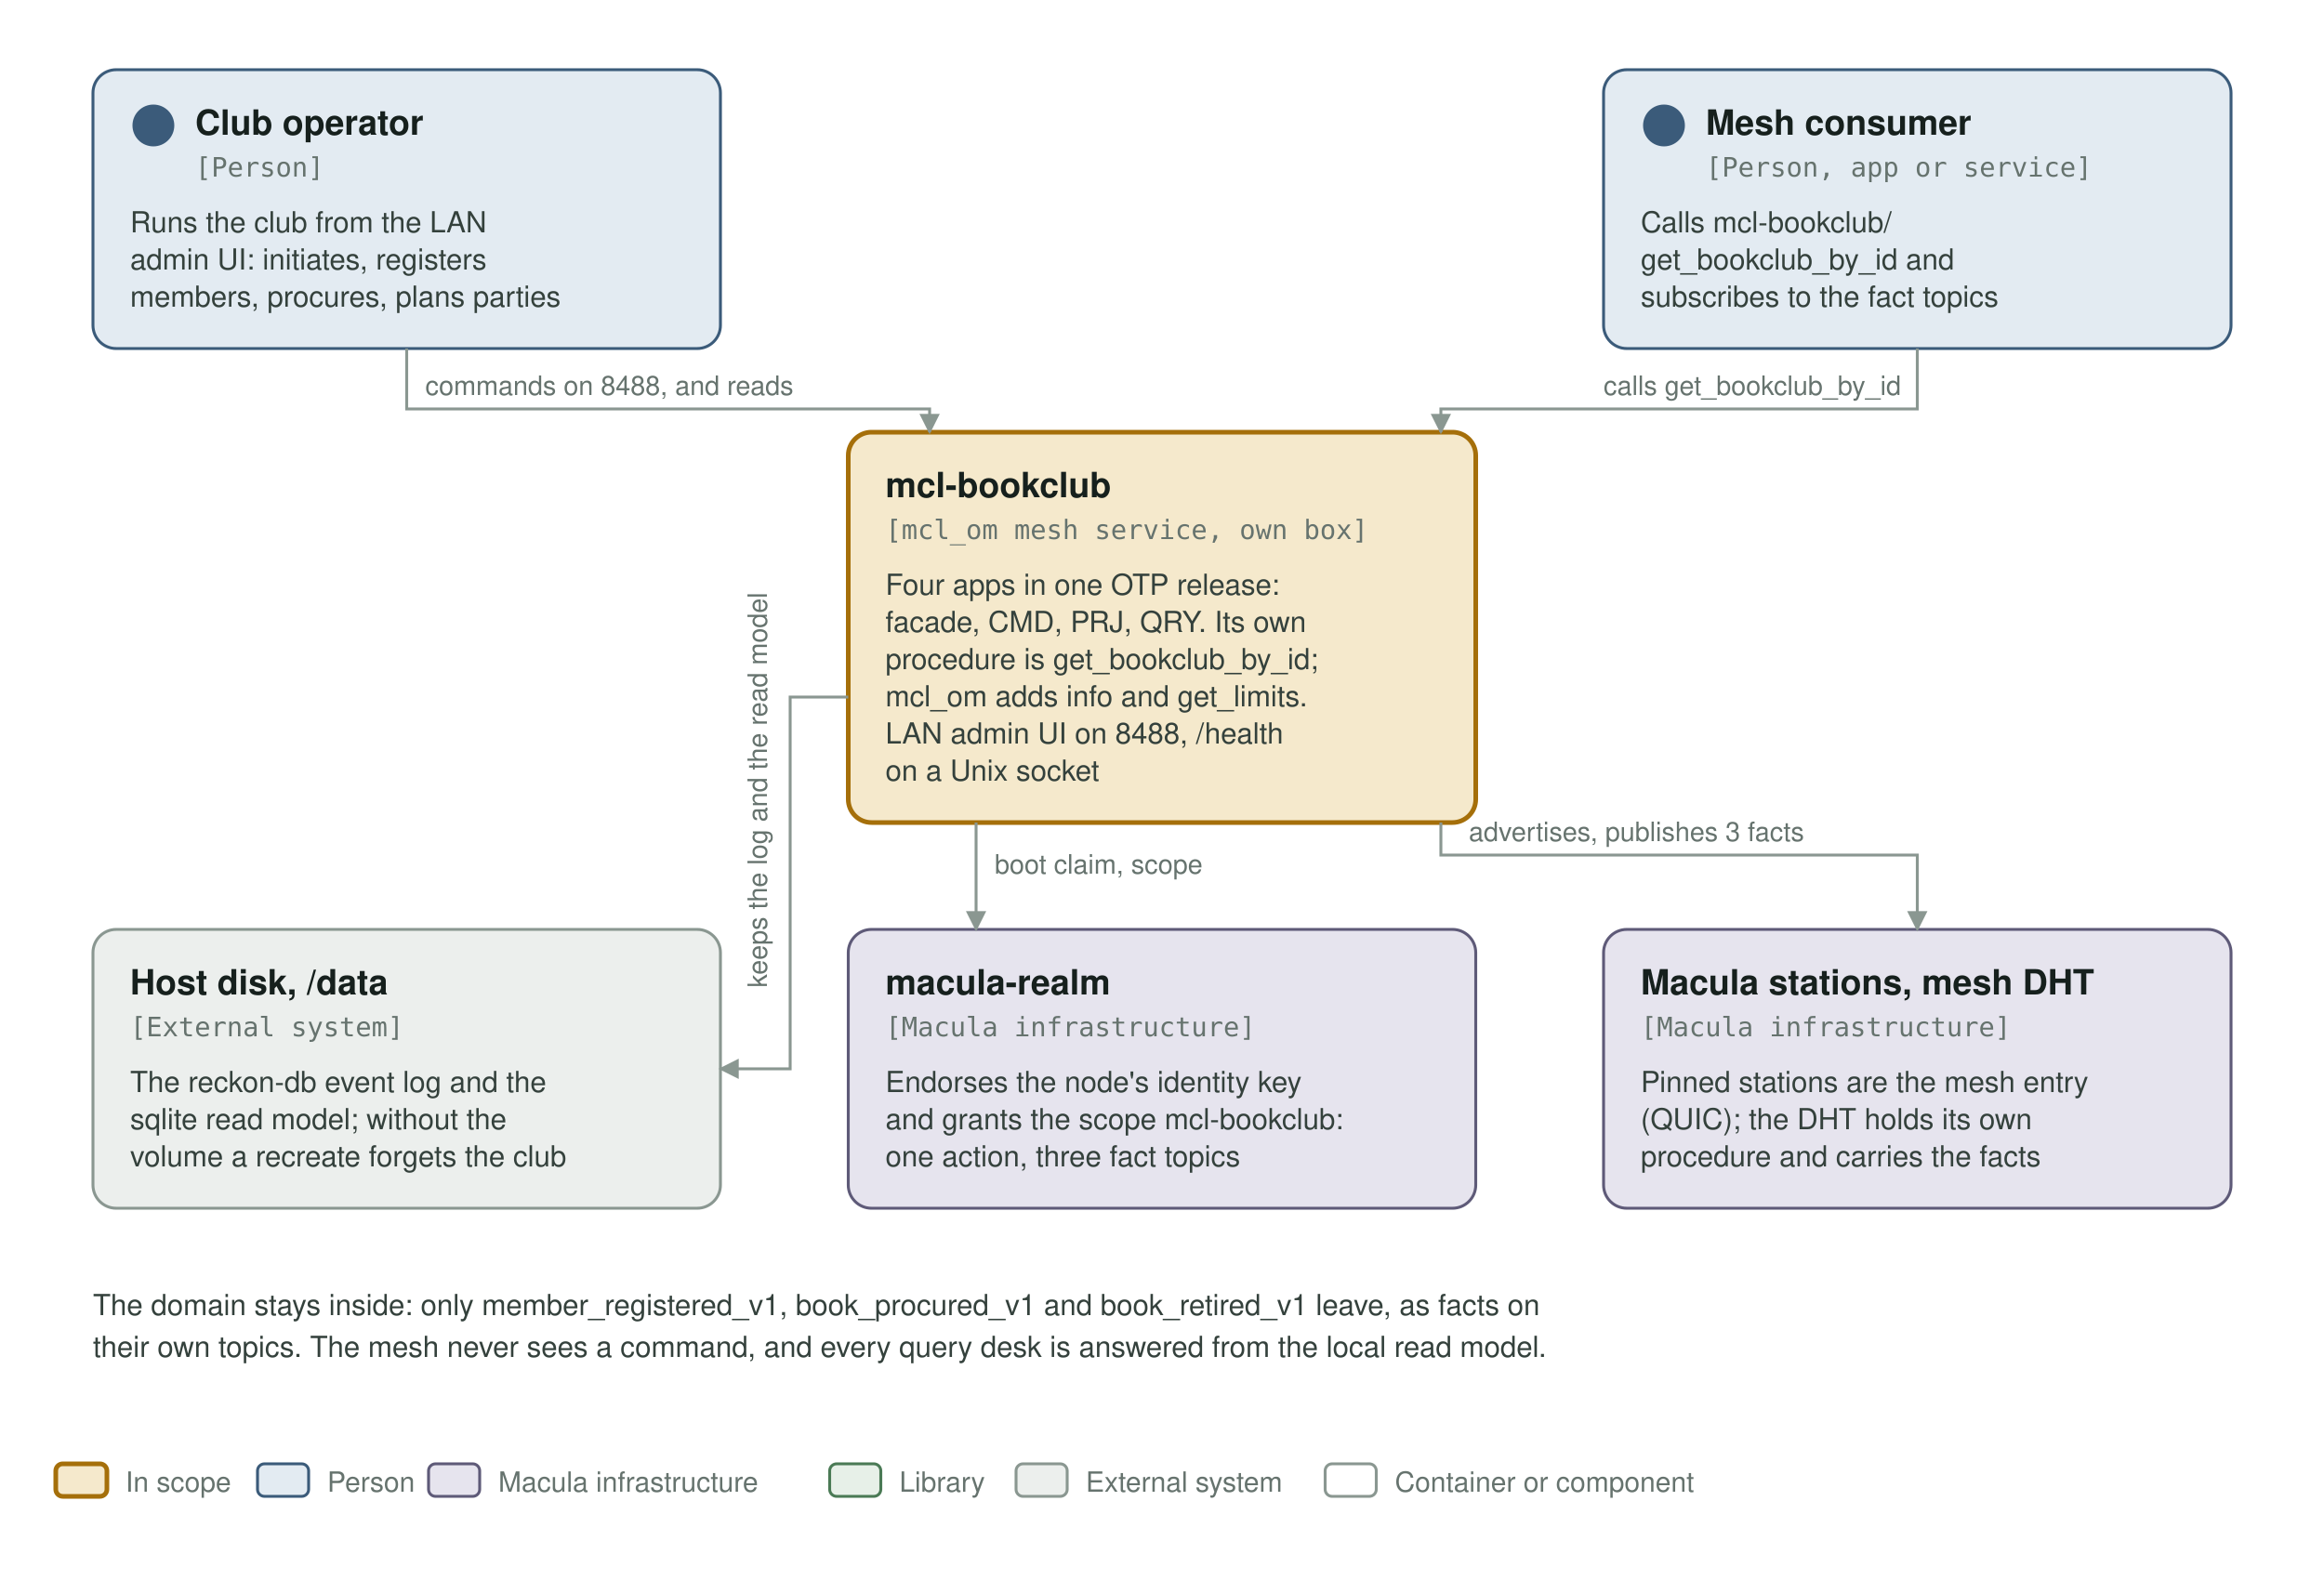
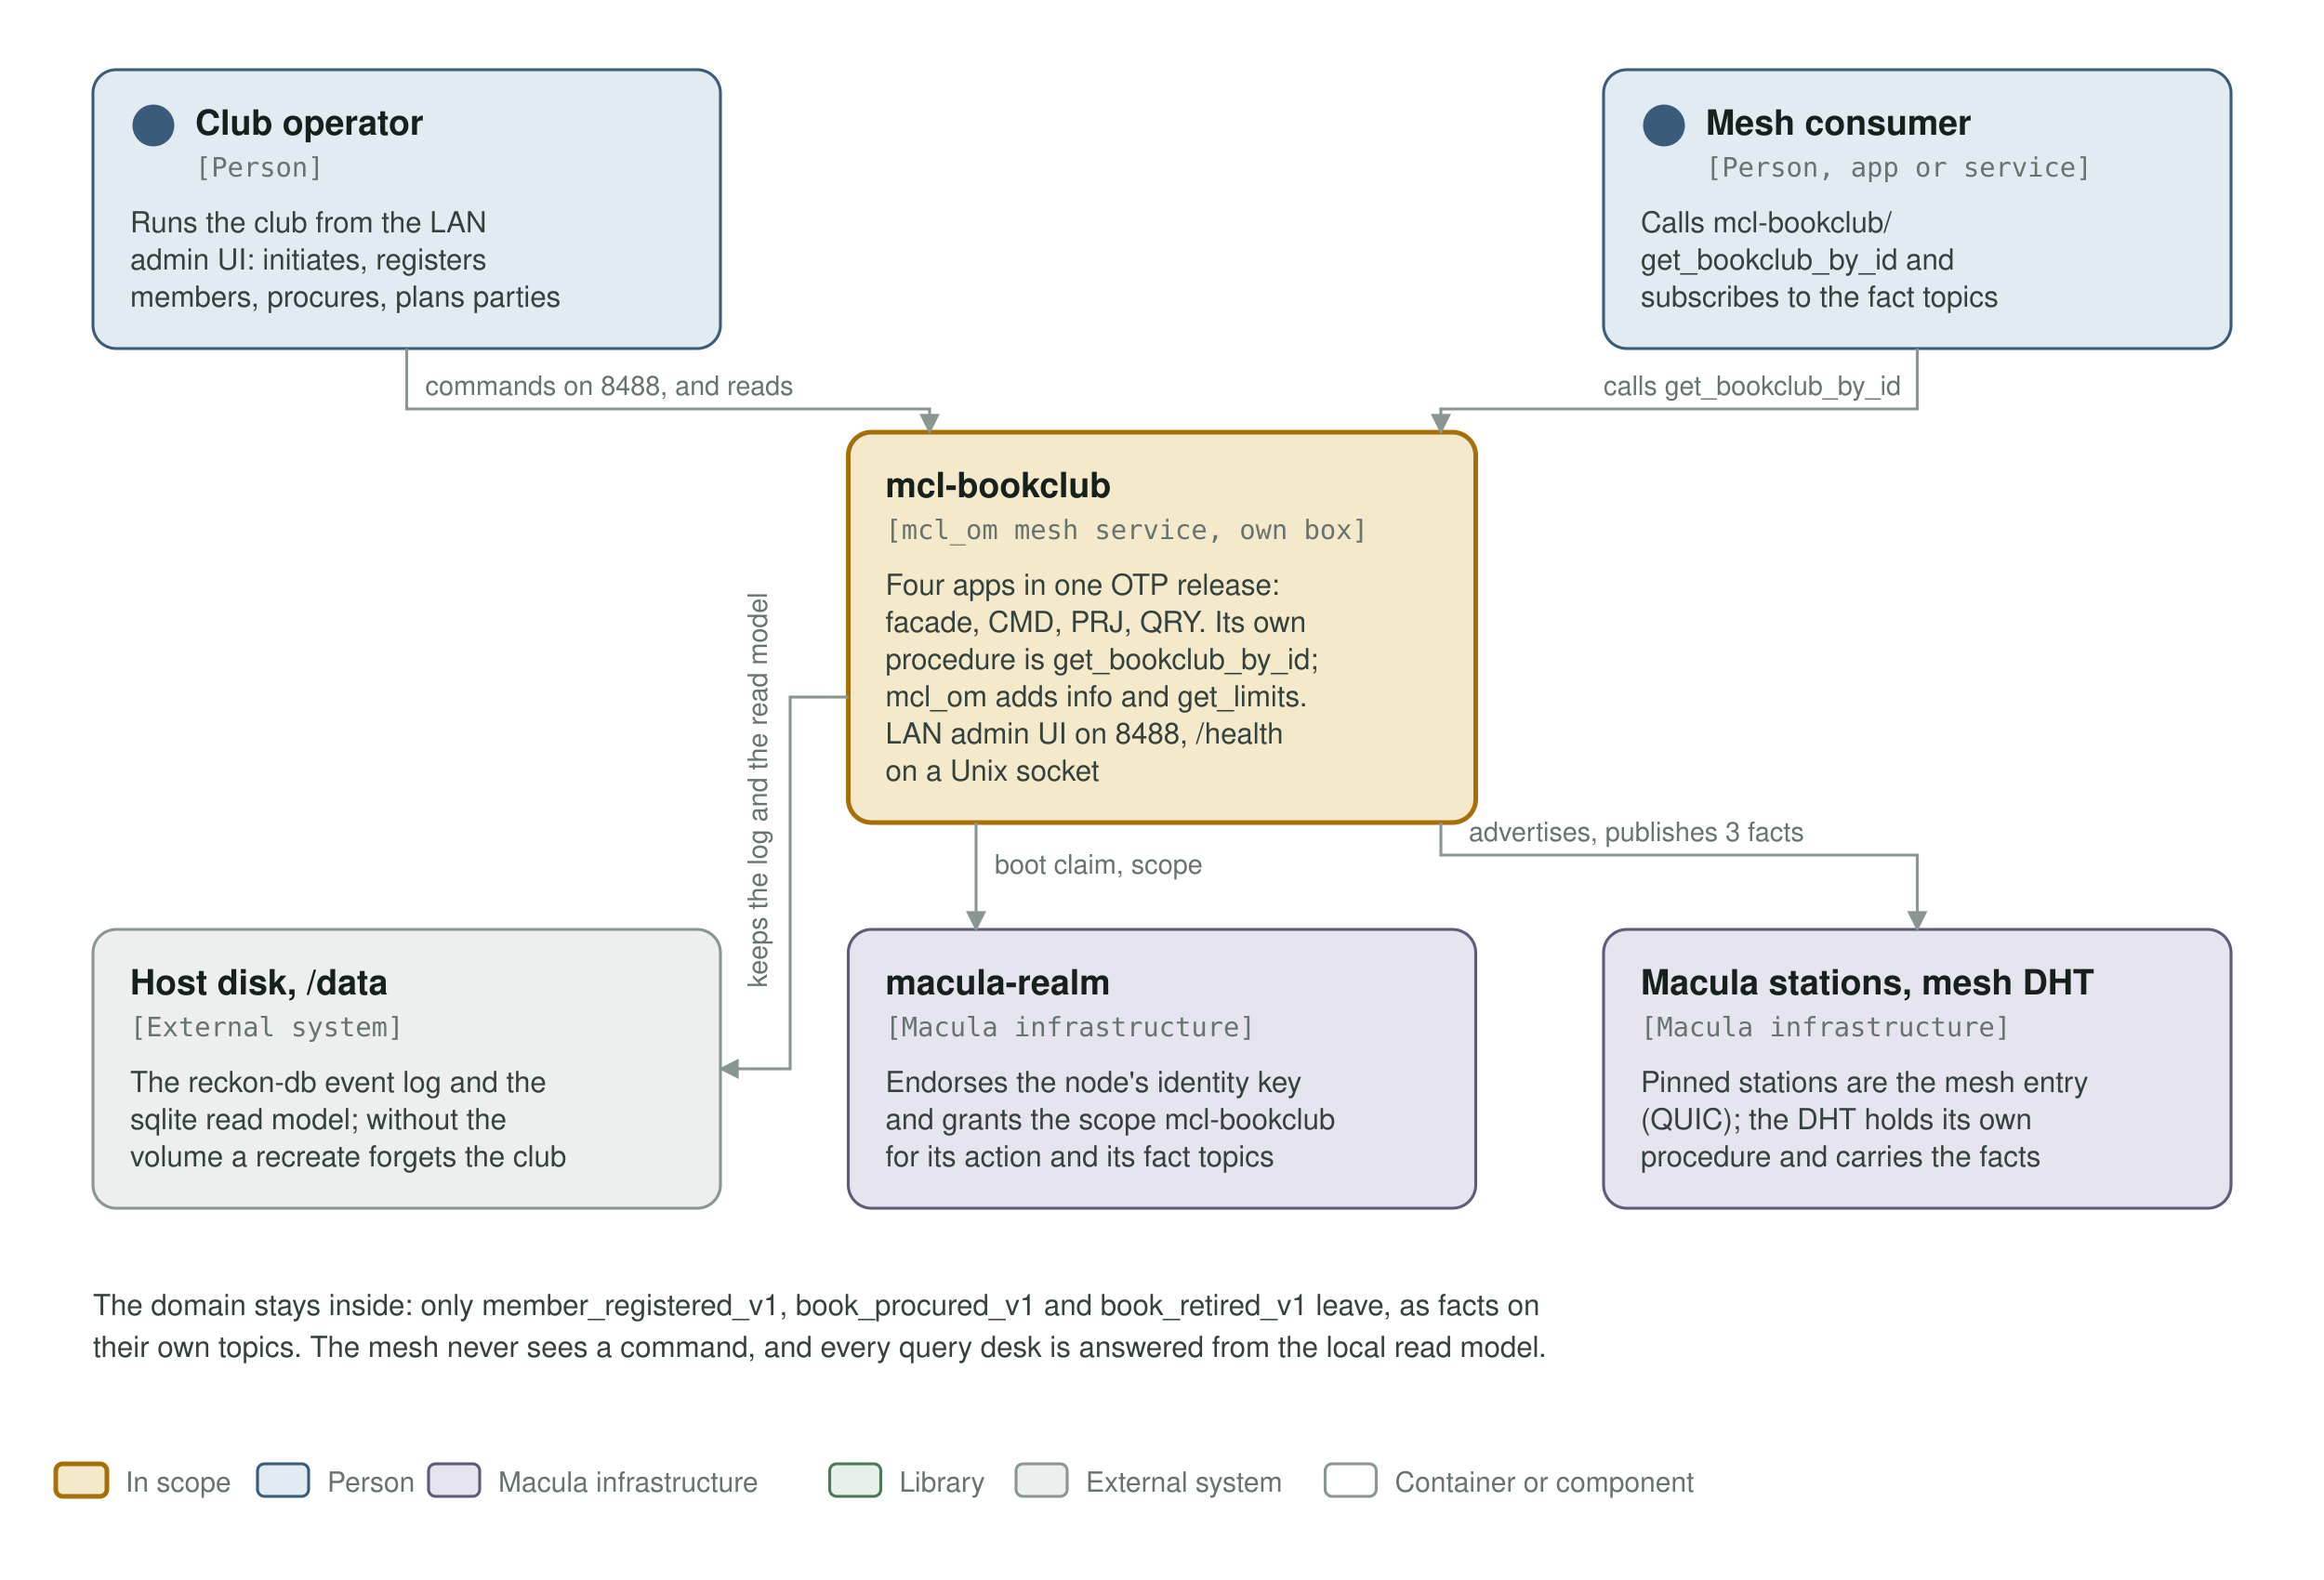
<svg xmlns="http://www.w3.org/2000/svg" viewBox="0 0 1000 680" role="img" aria-label="mcl-bookclub system context">
  <style>
.t-name { font-family: "Atkinson Hyperlegible", "Segoe UI", system-ui, -apple-system, Helvetica, Arial, sans-serif; font-size: 15px; font-weight: 700; }
.t-desc { font-family: "Atkinson Hyperlegible", "Segoe UI", system-ui, -apple-system, Helvetica, Arial, sans-serif; font-size: 12.5px; }
.t-rel { font-family: "Atkinson Hyperlegible", "Segoe UI", system-ui, -apple-system, Helvetica, Arial, sans-serif; font-size: 11.5px; paint-order: stroke; stroke-width: 4px; stroke-linejoin: round; }
.t-code { font-family: "JetBrains Mono", ui-monospace, Menlo, Consolas, monospace; font-size: 13px; font-weight: 600; }
.t-type { font-family: "JetBrains Mono", ui-monospace, Menlo, Consolas, monospace; font-size: 11.5px; }
.t-bound { font-family: "JetBrains Mono", ui-monospace, Menlo, Consolas, monospace; font-size: 12px; font-weight: 600; }
.t-leg { font-family: "Atkinson Hyperlegible", "Segoe UI", system-ui, -apple-system, Helvetica, Arial, sans-serif; font-size: 12px; }
.edge { fill: none; stroke-width: 1.25; }
.edge-later { fill: none; stroke-width: 1.25; stroke-dasharray: 5 4; }
.bg { fill: #FFFFFF; }
.b-sys { fill: #F5E9CC; stroke: #A56F0A; stroke-width: 2; }
.b-per { fill: #E3EBF2; stroke: #3B5B7A; stroke-width: 1.25; }
.b-mac { fill: #E6E4EE; stroke: #5E5A78; stroke-width: 1.25; }
.b-lib { fill: #E7F0E8; stroke: #4A7A55; stroke-width: 1.25; }
.b-ext { fill: #ECEFED; stroke: #8A9791; stroke-width: 1.25; }
.b-cmp { fill: #FFFFFF; stroke: #8A9791; stroke-width: 1.25; }
.b-later { fill: none; stroke: #8A9791; stroke-width: 1.25; stroke-dasharray: 5 4; }
.bound { fill: none; stroke: #B3BDB8; stroke-width: 1; }
.head { fill: #3B5B7A; }
.t-name, .t-code { fill: #16201D; }
.t-type, .t-bound, .t-leg { fill: #66736E; }
.t-desc { fill: #34413C; }
.t-rel { fill: #66736E; stroke: #FFFFFF; }
.edge, .edge-later { stroke: #8A9791; }
.arrowhead { fill: #8A9791; }
@media (prefers-color-scheme: dark) {
.bg { fill: #171F1C; }
.b-sys { fill: #3A2E13; stroke: #E3AA3C; }
.b-per { fill: #1D2A36; stroke: #8EB4D8; }
.b-mac { fill: #26243A; stroke: #A9A4C8; }
.b-lib { fill: #1A241C; stroke: #8FBE9B; }
.b-ext { fill: #1C2421; stroke: #7D8B85; }
.b-cmp { fill: #171F1C; stroke: #7D8B85; }
.b-later { stroke: #7D8B85; }
.bound { stroke: #4A5752; }
.head { fill: #8EB4D8; }
.t-name, .t-code { fill: #E6ECE9; }
.t-type, .t-bound, .t-leg { fill: #93A09A; }
.t-desc { fill: #C3CDC8; }
.t-rel { fill: #93A09A; stroke: #171F1C; }
.edge, .edge-later { stroke: #7D8B85; }
.arrowhead { fill: #7D8B85; }
}
</style>
  <defs>
    <marker id="a" viewBox="0 0 10 10" refX="9" refY="5" markerWidth="7" markerHeight="7" orient="auto-start-reverse">
      <path class="arrowhead" d="M0 0L10 5L0 10z" />
    </marker>
  </defs>
  <rect class="bg" x="0" y="0" width="1000" height="680" />
  <rect class="b-per" x="40" y="30" width="270" height="120" rx="10" />
  <circle class="head" cx="66" cy="54" r="9" />
  <text class="t-name" x="84" y="58">Club operator</text>
  <text class="t-type" x="84" y="76">[Person]</text>
  <text class="t-desc" x="56" y="100">Runs the club from the LAN</text>
  <text class="t-desc" x="56" y="116">admin UI: initiates, registers</text>
  <text class="t-desc" x="56" y="132">members, procures, plans parties</text>
  <rect class="b-per" x="690" y="30" width="270" height="120" rx="10" />
  <circle class="head" cx="716" cy="54" r="9" />
  <text class="t-name" x="734" y="58">Mesh consumer</text>
  <text class="t-type" x="734" y="76">[Person, app or service]</text>
  <text class="t-desc" x="706" y="100">Calls mcl-bookclub/</text>
  <text class="t-desc" x="706" y="116">get_bookclub_by_id and</text>
  <text class="t-desc" x="706" y="132">subscribes to the fact topics</text>
  <rect class="b-sys" x="365" y="186" width="270" height="168" rx="10" />
  <text class="t-name" x="381" y="214">mcl-bookclub</text>
  <text class="t-type" x="381" y="232">[mcl_om mesh service, own box]</text>
  <text class="t-desc" x="381" y="256">Four apps in one OTP release:</text>
  <text class="t-desc" x="381" y="272">facade, CMD, PRJ, QRY. Its own</text>
  <text class="t-desc" x="381" y="288">procedure is get_bookclub_by_id;</text>
  <text class="t-desc" x="381" y="304">mcl_om adds info and get_limits.</text>
  <text class="t-desc" x="381" y="320">LAN admin UI on 8488, /health</text>
  <text class="t-desc" x="381" y="336">on a Unix socket</text>
  <rect class="b-ext" x="40" y="400" width="270" height="120" rx="10" />
  <text class="t-name" x="56" y="428">Host disk, /data</text>
  <text class="t-type" x="56" y="446">[External system]</text>
  <text class="t-desc" x="56" y="470">The reckon-db event log and the</text>
  <text class="t-desc" x="56" y="486">sqlite read model; without the</text>
  <text class="t-desc" x="56" y="502">volume a recreate forgets the club</text>
  <rect class="b-mac" x="365" y="400" width="270" height="120" rx="10" />
  <text class="t-name" x="381" y="428">macula-realm</text>
  <text class="t-type" x="381" y="446">[Macula infrastructure]</text>
  <text class="t-desc" x="381" y="470">Endorses the node's identity key</text>
-   <text class="t-desc" x="381" y="486">and grants the scope mcl-bookclub:</text>
-   <text class="t-desc" x="381" y="502">one action, three fact topics</text>
+   <text class="t-desc" x="381" y="486">and grants the scope mcl-bookclub</text>
+   <text class="t-desc" x="381" y="502">for its action and its fact topics</text>
  <rect class="b-mac" x="690" y="400" width="270" height="120" rx="10" />
  <text class="t-name" x="706" y="428">Macula stations, mesh DHT</text>
  <text class="t-type" x="706" y="446">[Macula infrastructure]</text>
  <text class="t-desc" x="706" y="470">Pinned stations are the mesh entry</text>
  <text class="t-desc" x="706" y="486">(QUIC); the DHT holds its own</text>
  <text class="t-desc" x="706" y="502">procedure and carries the facts</text>
  <path class="edge" d="M175 150V176H400V186" marker-end="url(#a)" />
  <text class="t-rel" x="183" y="170">commands on 8488, and reads</text>
  <path class="edge" d="M825 150V176H620V186" marker-end="url(#a)" />
  <text class="t-rel" x="690" y="170">calls get_bookclub_by_id</text>
  <path class="edge" d="M420 354V400" marker-end="url(#a)" />
  <text class="t-rel" x="428" y="376">boot claim, scope</text>
  <path class="edge" d="M620 354V368H825V400" marker-end="url(#a)" />
  <text class="t-rel" x="632" y="362">advertises, publishes 3 facts</text>
  <path class="edge" d="M365 300H340V460H310" marker-end="url(#a)" />
  <text class="t-rel" x="330" y="340" text-anchor="middle" transform="rotate(-90 330 340)">keeps the log and the read model</text>
  <text class="t-desc" x="40" y="566">The domain stays inside: only member_registered_v1, book_procured_v1 and book_retired_v1 leave, as facts on</text>
  <text class="t-desc" x="40" y="584">their own topics. The mesh never sees a command, and every query desk is answered from the local read model.</text>
  <rect class="b-sys" x="24" y="630" width="22" height="14" rx="3" />
  <text class="t-leg" x="54" y="642">In scope</text>
  <rect class="b-per" x="110.8" y="630" width="22" height="14" rx="3" />
  <text class="t-leg" x="140.8" y="642">Person</text>
  <rect class="b-mac" x="184.4" y="630" width="22" height="14" rx="3" />
  <text class="t-leg" x="214.4" y="642">Macula infrastructure</text>
  <rect class="b-lib" x="357.0" y="630" width="22" height="14" rx="3" />
  <text class="t-leg" x="387.0" y="642">Library</text>
  <rect class="b-ext" x="437.2" y="630" width="22" height="14" rx="3" />
  <text class="t-leg" x="467.2" y="642">External system</text>
  <rect class="b-cmp" x="570.2" y="630" width="22" height="14" rx="3" />
  <text class="t-leg" x="600.2" y="642">Container or component</text>
</svg>
